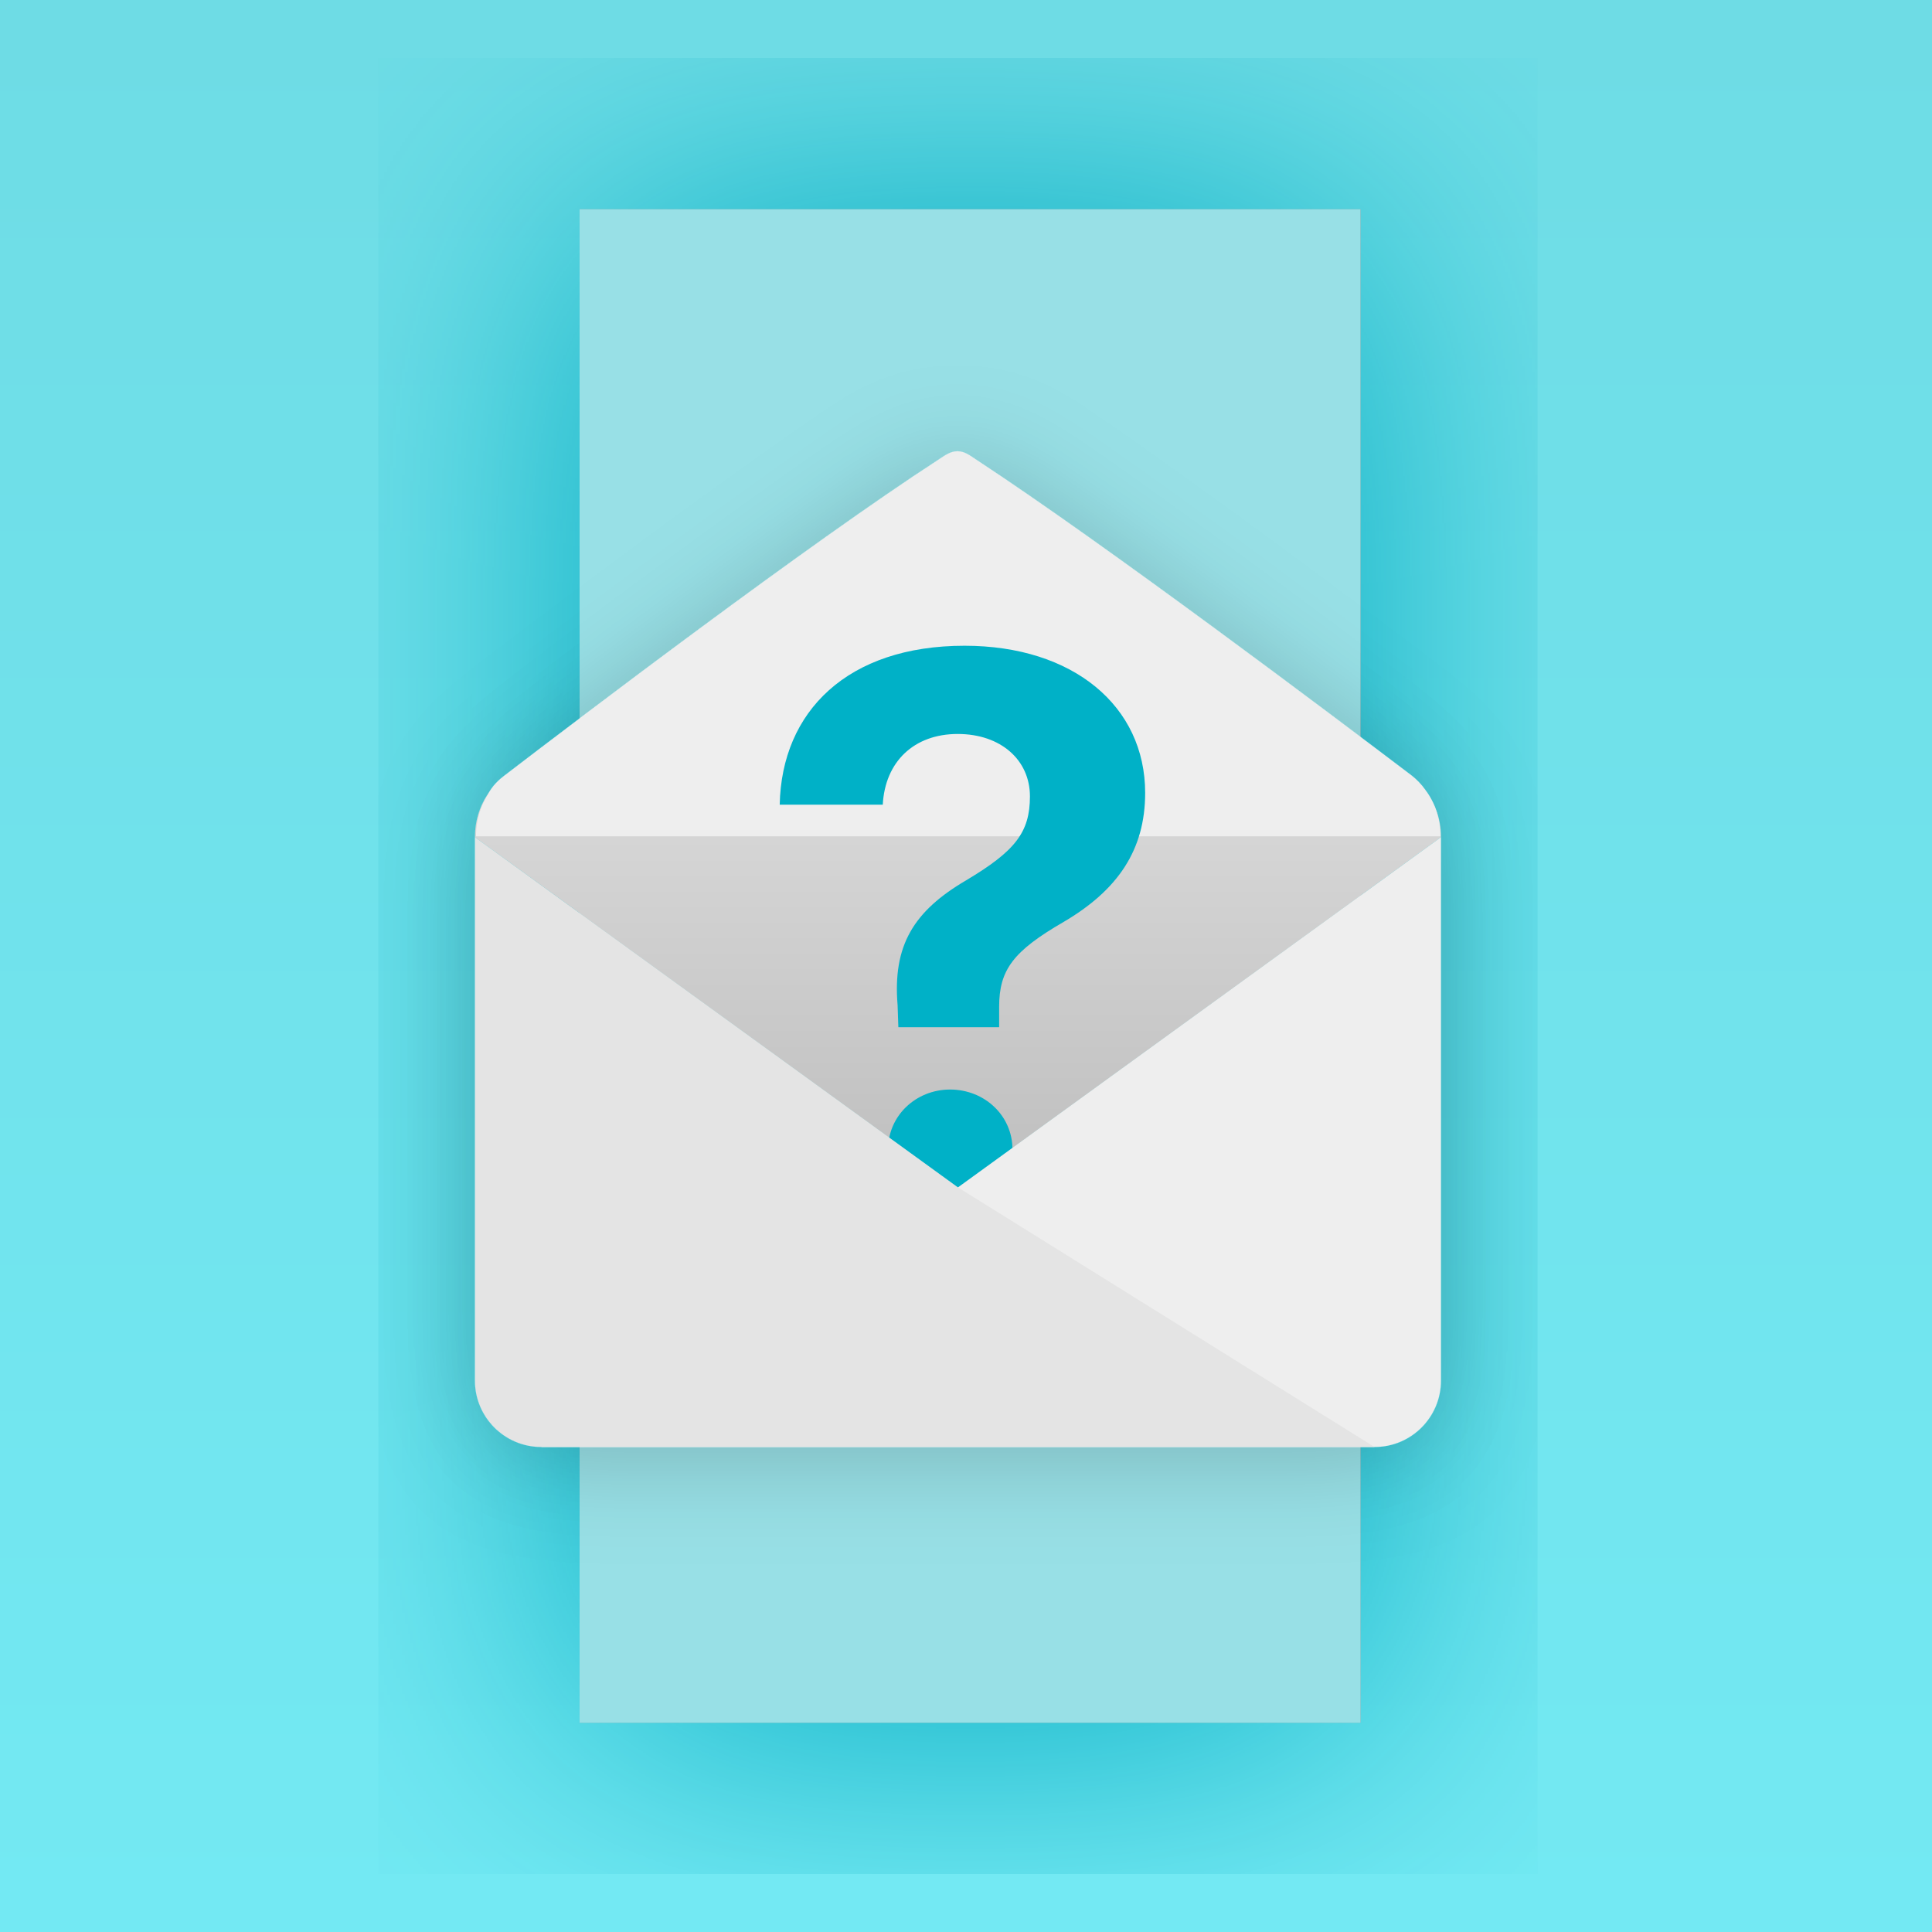
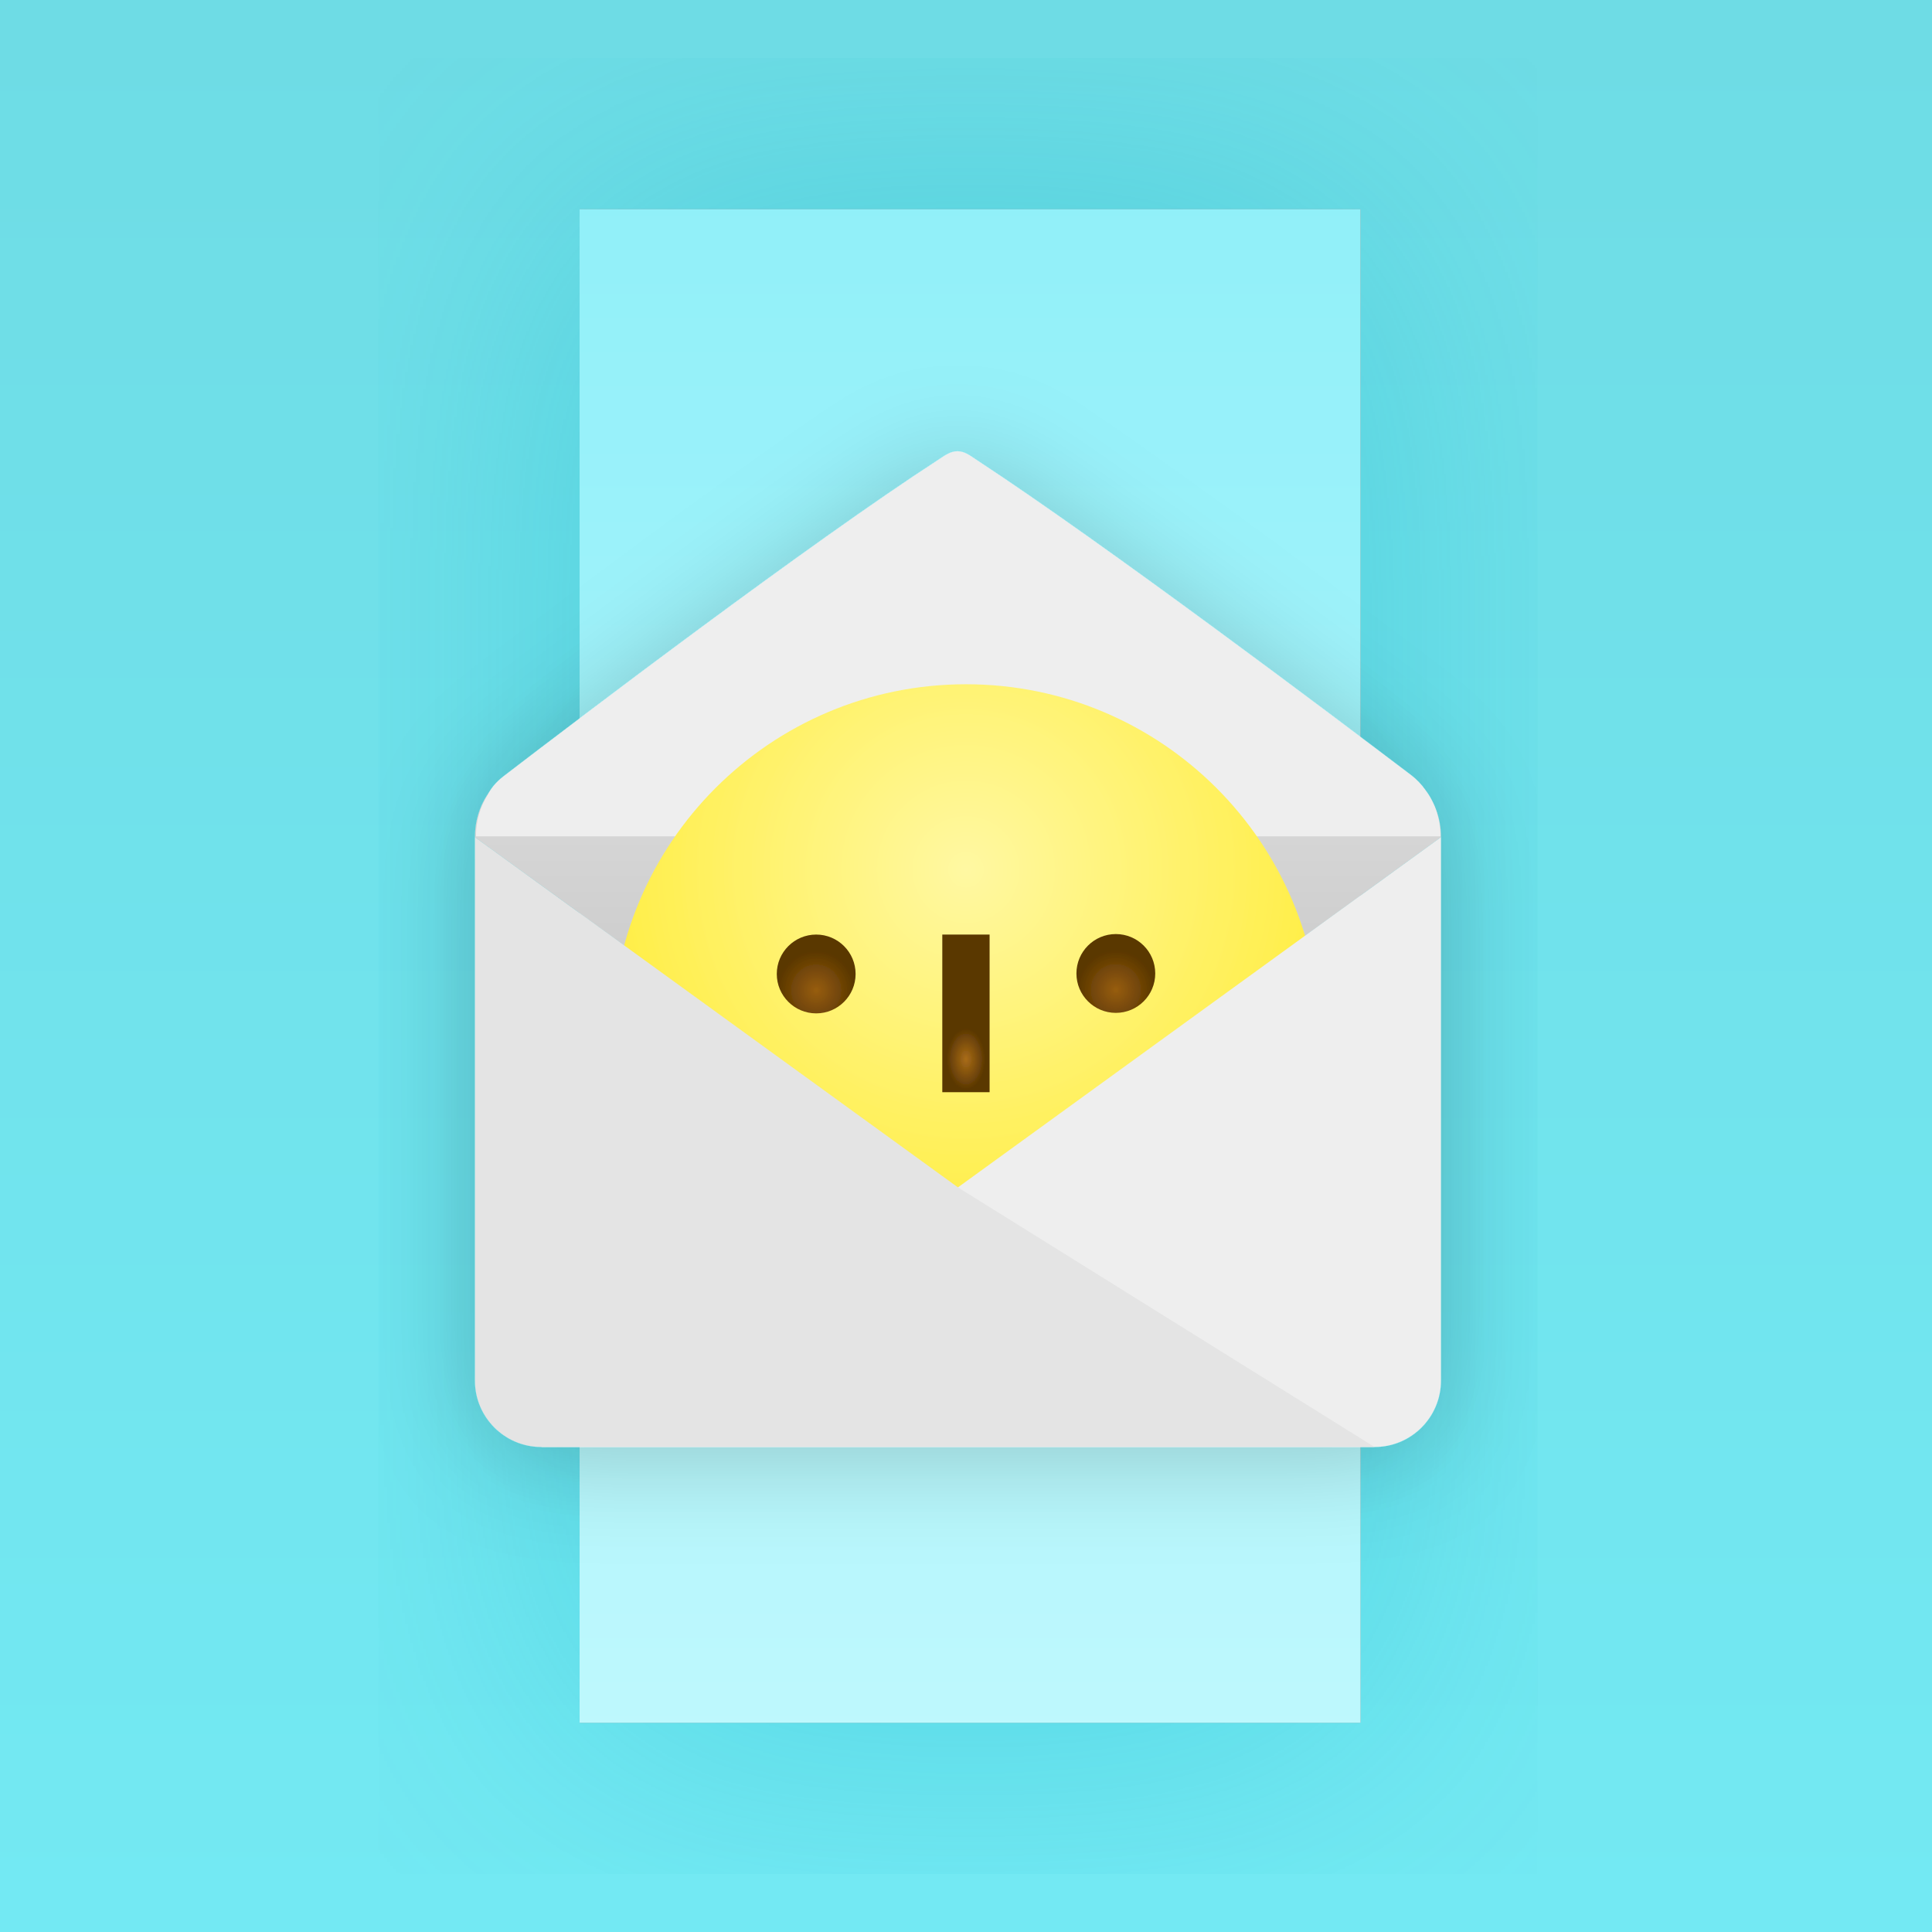
<svg xmlns="http://www.w3.org/2000/svg" xmlns:xlink="http://www.w3.org/1999/xlink" width="240" height="240" viewBox="0 0 240 240">
  <defs>
    <linearGradient id="b" x1="77.005%" x2="77.005%" y1="99.223%" y2="1.325%">
      <stop offset="0%" stop-color="#73E9F3" />
      <stop offset="100%" stop-color="#6EDCE5" />
    </linearGradient>
    <path id="a" d="M0 0h240v240H0z" />
    <linearGradient id="f" x1="50%" x2="50%" y1="5.72%" y2="97.474%">
      <stop offset="0%" stop-color="#B5B5B5" />
      <stop offset="100%" stop-color="#C0C0C0" />
    </linearGradient>
+     <linearGradient id="g" x1="50%" x2="50%" y1="0%" y2="100%">
+       <stop offset="0%" stop-color="#91F0F9" />
+       <stop offset="100%" stop-color="#BEF8FD" />
+     </linearGradient>
    <path id="e" d="M13 0h97v188H13z" />
    <filter id="d" width="224.7%" height="164.4%" x="-62.4%" y="-31.6%" filterUnits="objectBoundingBox">
      <feOffset dy="1" in="SourceAlpha" result="shadowOffsetOuter1" />
      <feGaussianBlur in="shadowOffsetOuter1" result="shadowBlurOuter1" stdDeviation="20" />
-       <feColorMatrix in="shadowBlurOuter1" values="0 0 0 0 0 0 0 0 0 0.67 0 0 0 0 0.753 0 0 0 1 0" />
+       <feColorMatrix in="shadowBlurOuter1" values="0 0 0 0 0 0 0 0 0 0.67 0 0 0 0 0.753 0 0 0 0.295 0" />
    </filter>
-     <filter id="g" width="135%" height="132.3%" x="-17.5%" y="-15.3%" filterUnits="objectBoundingBox">
+     <filter id="h" width="133.3%" height="132.3%" x="-16.7%" y="-15.3%" filterUnits="objectBoundingBox">
      <feOffset dy="1" in="SourceAlpha" result="shadowOffsetOuter1" />
      <feGaussianBlur in="shadowOffsetOuter1" result="shadowBlurOuter1" stdDeviation="6.5" />
      <feColorMatrix in="shadowBlurOuter1" result="shadowMatrixOuter1" values="0 0 0 0 0 0 0 0 0 0 0 0 0 0 0 0 0 0 0.2 0" />
      <feMerge>
        <feMergeNode in="shadowMatrixOuter1" />
        <feMergeNode in="SourceGraphic" />
      </feMerge>
    </filter>
-     <linearGradient id="h" x1="50%" x2="50%" y1="2.537%" y2="97.943%">
+     <linearGradient id="i" x1="50%" x2="50%" y1="2.537%" y2="97.943%">
      <stop offset="0%" stop-color="#D9D9D9" />
      <stop offset="100%" stop-color="#BFBFBF" />
+     </linearGradient>
+     <radialGradient id="j" cy="26.346%" r="65.081%" fx="50%" fy="26.346%">
+       <stop offset="0%" stop-color="#FFF8A2" />
+       <stop offset="100%" stop-color="#FFEB2C" />
+     </radialGradient>
+     <linearGradient id="k" x1="40.154%" x2="48.956%" y1="40.619%" y2="49.355%">
+       <stop offset="0%" stop-color="#F3E457" />
+       <stop offset="45.332%" stop-color="#EEDF55" />
+       <stop offset="100%" stop-color="#DBC714" />
+     </linearGradient>
+     <radialGradient id="l" cy="79.006%" r="64.682%" fx="50%" fy="79.006%" gradientTransform="matrix(0 -.3 .63366 0 0 .94)">
+       <stop offset="0%" stop-color="#A96C17" />
+       <stop offset="100%" stop-color="#5A3703" />
+     </radialGradient>
+     <radialGradient id="m" cy="70.749%" fx="50%" fy="70.749%" gradientTransform="matrix(0 -1 .97677 0 -.191 1.207)">
+       <stop offset="0%" stop-color="#975D0D" />
+       <stop offset="100%" stop-color="#5A3703" />
+     </radialGradient>
+     <radialGradient id="n" cy="100%" r="36.68%" fx="50%" fy="100%" gradientTransform="matrix(0 -1 1.9947 0 -1.495 1.5)">
+       <stop offset="0%" stop-color="#B06F14" />
+       <stop offset="100%" stop-color="#5A3703" />
+     </radialGradient>
+     <linearGradient id="o" x1="30.02%" x2="51.735%" y1="28.345%" y2="49.41%">
+       <stop offset="0%" stop-color="#F7E74D" />
+       <stop offset="100%" stop-color="#E4D118" />
    </linearGradient>
  </defs>
  <g fill="none" fill-rule="evenodd">
    <mask id="c" fill="#fff">
      <use xlink:href="#a" />
    </mask>
    <use fill="#EAEAEA" xlink:href="#a" />
    <use fill="url(#b)" xlink:href="#a" />
    <g mask="url(#c)">
      <g transform="translate(59 26)">
        <use fill="#000" filter="url(#d)" xlink:href="#e" />
        <use fill="url(#f)" xlink:href="#e" />
        <use fill="#000" fill-opacity=".2" xlink:href="#e" />
-         <use fill="#98E0E6" xlink:href="#e" />
+         <use fill="url(#g)" xlink:href="#e" />
      </g>
-       <g filter="url(#g)" transform="translate(59 56)">
-         <path fill="url(#h)" fill-rule="nonzero" d="M8.25 39h103.5c4.583 0 8.25 4.016 8.25 9L60 91.5 0 48c0-4.984 3.667-9 8.25-9z" />
+       <g filter="url(#h)" transform="translate(59 56)">
+         <path fill="url(#i)" fill-rule="nonzero" d="M8.25 39h103.5c4.583 0 8.25 4.016 8.25 9L60 91.5 0 48c0-4.984 3.667-9 8.25-9z" />
        <path fill="#EEE" fill-rule="nonzero" d="M59.954.056c-.902-.005-1.59.535-2.346 1.026C41.35 11.64 13.286 32.968 3.562 40.42c-1.067.817-1.64 1.643-1.947 2.272-.938 1.47-1.488 3.262-1.488 5.202H119.94c0-2.176-.692-4.168-1.849-5.725a8.243 8.243 0 0 0-1.773-1.866c-9.926-7.53-37.89-28.595-54.03-39.19-.755-.496-1.43-1.05-2.333-1.056z" />
-         <path fill="#00B1C7" d="M37.859 43.964H50.66c.284-5.339 3.874-8.787 9.307-8.787 5.385 0 8.975 3.26 8.975 7.747 0 4.488-1.842 6.803-7.936 10.44-6.52 3.827-9.118 8.079-8.504 15.496l.095 2.74h12.519v-2.504c0-4.63 1.748-6.945 8.03-10.582 6.662-3.921 10.11-8.881 10.11-16.015 0-10.77-8.928-18.282-22.44-18.282-14.502 0-22.722 8.125-22.958 19.747zM59.023 94.18c4.299 0 7.747-3.26 7.747-7.417s-3.448-7.417-7.747-7.417c-4.252 0-7.7 3.26-7.7 7.417s3.448 7.417 7.7 7.417z" />
+         <g transform="translate(17 29)">
+           <circle cx="44" cy="44" r="44" fill="url(#j)" />
+           <path fill="url(#k)" d="M88 44L44 88c0-24.3 19.7-44 44-44z" transform="rotate(180 66 66)" />
+           <circle cx="44" cy="44" r="44" />
+           <g transform="translate(16.5 30.938)">
+             <path fill="url(#l)" d="M24.556.157h5.875v19.582h-5.875z" />
+             <circle cx="8.89" cy="5.052" r="4.895" fill="url(#m)" />
+             <circle cx="46.113" cy="4.989" r="4.895" fill="url(#m)" />
+             <path fill="url(#n)" fill-rule="nonzero" d="M1.283 21.441h52.42c-3.444 11.206-13.876 19.352-26.21 19.352-12.335 0-22.767-8.146-26.21-19.352zM.078 13.474a28.004 28.004 0 0 1 0-.191v.19zm54.822-.732a27.945 27.945 0 0 1 0 1.273v-1.273zm-48.1 8.7c3.227 8.275 11.275 14.139 20.693 14.139 9.417 0 17.466-5.864 20.693-14.14H6.8z" />
+           </g>
+           <path fill="url(#o)" d="M88 44L44 88c0-24.3 19.7-44 44-44z" />
+         </g>
        <path fill="#EEE" fill-rule="nonzero" d="M120 48v67.5c0 4.528-3.666 8.25-8.25 8.25H8.25L60 91.5 120 48z" />
        <path fill="#E4E4E4" fill-rule="nonzero" d="M0 48v67.5c0 4.528 3.666 8.25 8.25 8.25h103.5L60 91.5 0 48z" />
      </g>
    </g>
  </g>
</svg>
